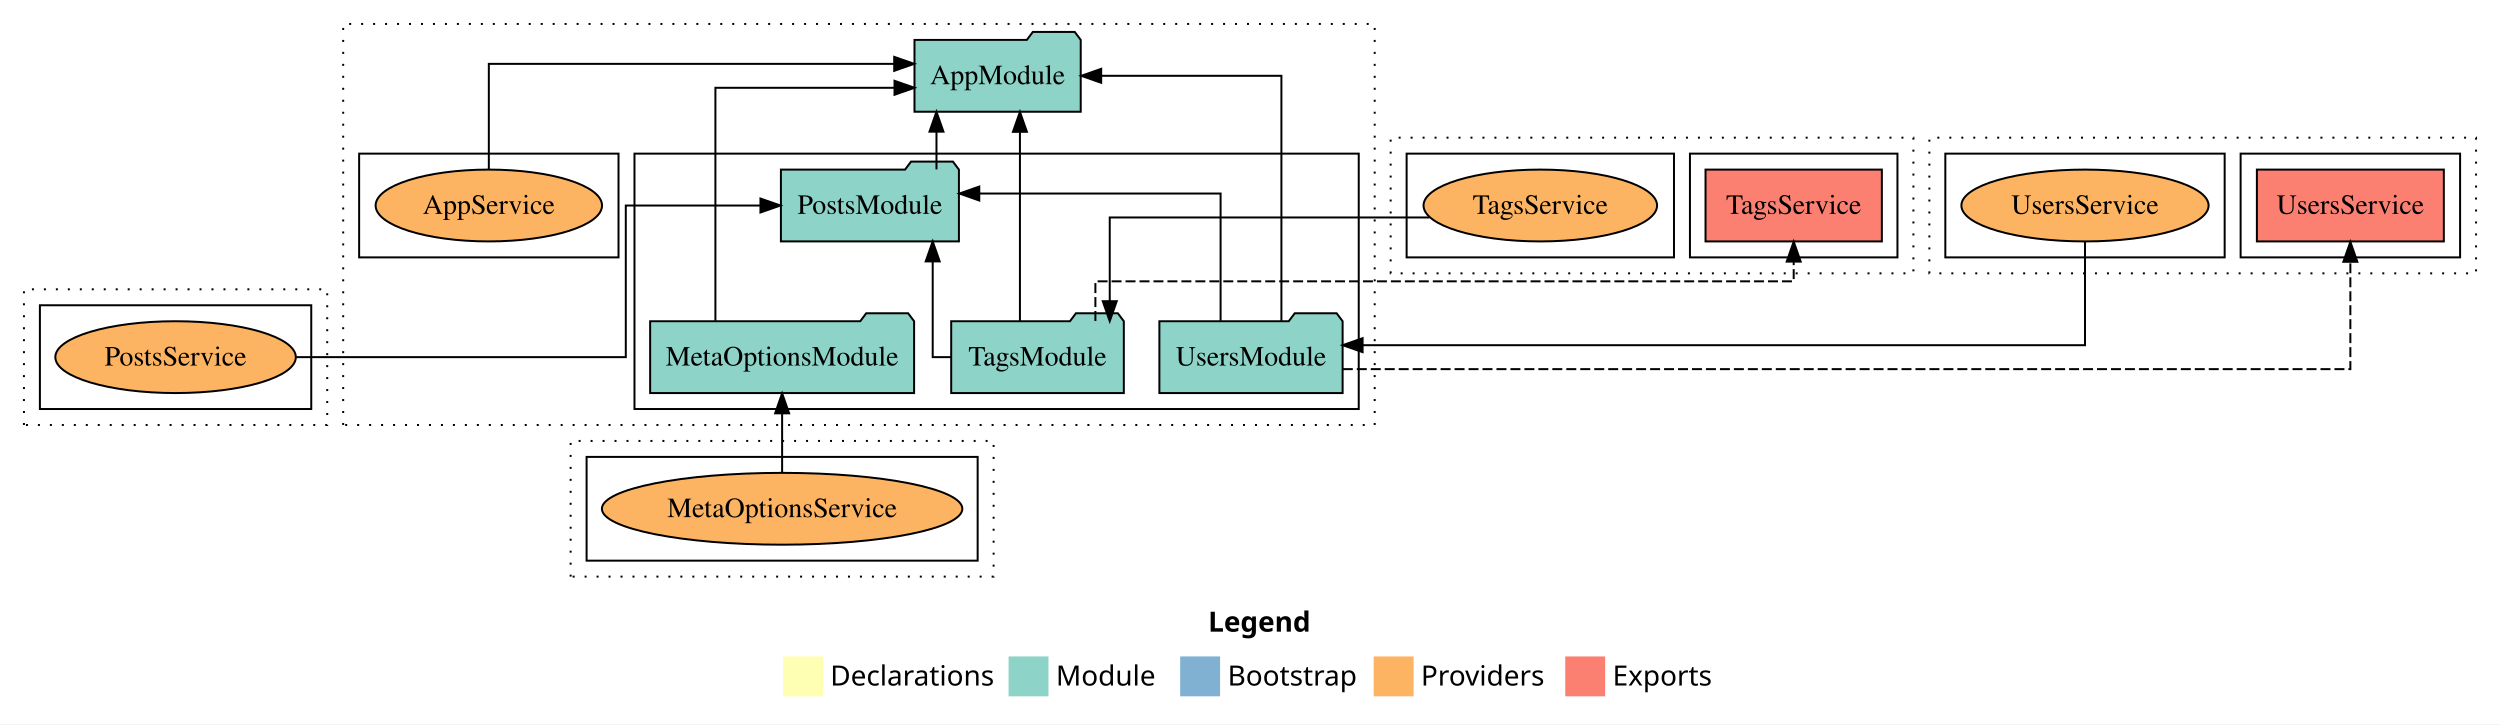
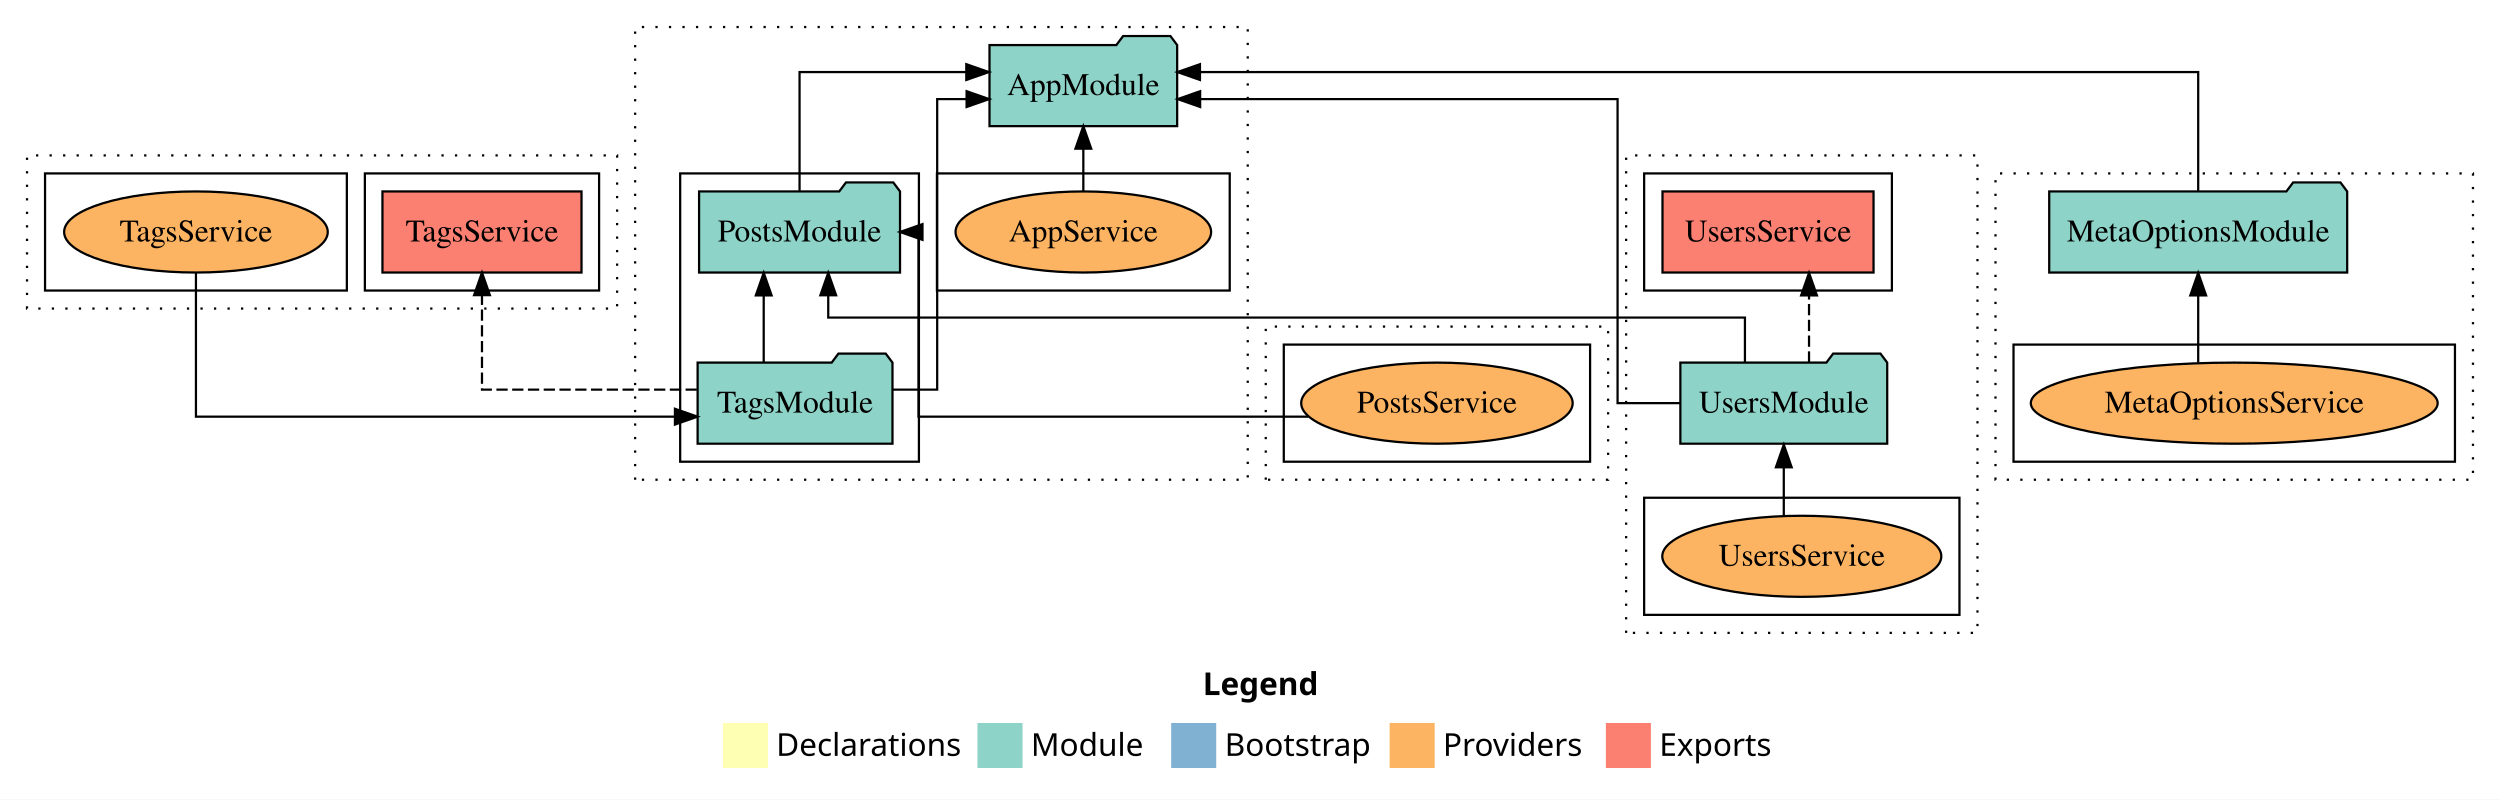
- <svg xmlns="http://www.w3.org/2000/svg" width="1253pt" height="363pt" viewBox="0.00 0.00 1253.00 363.00">
-   <g id="graph0" class="graph" transform="scale(1 1) rotate(0) translate(4 359)">
-     <polygon fill="white" stroke="transparent" points="-4,4 -4,-359 1249,-359 1249,4 -4,4" />
-     <text text-anchor="start" x="601.51" y="-42.4" font-family="Times-12" font-weight="bold" font-size="14.00">Legend</text>
-     <polygon fill="#ffffb3" stroke="transparent" points="388.5,-10 388.5,-30 408.5,-30 408.5,-10 388.5,-10" />
-     <text text-anchor="start" x="412.13" y="-15.4" font-family="Times-12" font-size="14.00">  Declarations</text>
-     <polygon fill="#8dd3c7" stroke="transparent" points="501.5,-10 501.5,-30 521.5,-30 521.5,-10 501.5,-10" />
-     <text text-anchor="start" x="525.23" y="-15.4" font-family="Times-12" font-size="14.00">  Module</text>
-     <polygon fill="#80b1d3" stroke="transparent" points="587.5,-10 587.5,-30 607.5,-30 607.5,-10 587.5,-10" />
-     <text text-anchor="start" x="611.28" y="-15.4" font-family="Times-12" font-size="14.00">  Bootstrap</text>
-     <polygon fill="#fdb462" stroke="transparent" points="684.5,-10 684.5,-30 704.5,-30 704.5,-10 684.5,-10" />
-     <text text-anchor="start" x="708.17" y="-15.4" font-family="Times-12" font-size="14.00">  Providers</text>
-     <polygon fill="#fb8072" stroke="transparent" points="780.5,-10 780.5,-30 800.5,-30 800.5,-10 780.5,-10" />
-     <text text-anchor="start" x="804.23" y="-15.4" font-family="Times-12" font-size="14.00">  Exports</text>
+ <svg xmlns="http://www.w3.org/2000/svg" width="1110pt" height="355pt" viewBox="0.00 0.00 1110.00 355.00">
+   <g id="graph0" class="graph" transform="scale(1 1) rotate(0) translate(4 351)">
+     <polygon fill="white" stroke="transparent" points="-4,4 -4,-351 1106,-351 1106,4 -4,4" />
+     <text text-anchor="start" x="530.01" y="-42.4" font-family="Times-12" font-weight="bold" font-size="14.00">Legend</text>
+     <polygon fill="#ffffb3" stroke="transparent" points="317,-10 317,-30 337,-30 337,-10 317,-10" />
+     <text text-anchor="start" x="340.63" y="-15.4" font-family="Times-12" font-size="14.00">  Declarations</text>
+     <polygon fill="#8dd3c7" stroke="transparent" points="430,-10 430,-30 450,-30 450,-10 430,-10" />
+     <text text-anchor="start" x="453.73" y="-15.4" font-family="Times-12" font-size="14.00">  Module</text>
+     <polygon fill="#80b1d3" stroke="transparent" points="516,-10 516,-30 536,-30 536,-10 516,-10" />
+     <text text-anchor="start" x="539.78" y="-15.4" font-family="Times-12" font-size="14.00">  Bootstrap</text>
+     <polygon fill="#fdb462" stroke="transparent" points="613,-10 613,-30 633,-30 633,-10 613,-10" />
+     <text text-anchor="start" x="636.67" y="-15.4" font-family="Times-12" font-size="14.00">  Providers</text>
+     <polygon fill="#fb8072" stroke="transparent" points="709,-10 709,-30 729,-30 729,-10 709,-10" />
+     <text text-anchor="start" x="732.73" y="-15.4" font-family="Times-12" font-size="14.00">  Exports</text>
+     <g id="clust7" class="cluster">
+       <polygon fill="none" stroke="black" stroke-dasharray="1,5" points="882,-138 882,-274 1094,-274 1094,-138 882,-138" />
+     </g>
+     <g id="clust12" class="cluster">
+       <polygon fill="none" stroke="black" points="890,-146 890,-198 1086,-198 1086,-146 890,-146" />
+     </g>
+     <g id="clust25" class="cluster">
+       <polygon fill="none" stroke="black" stroke-dasharray="1,5" points="718,-70 718,-282 874,-282 874,-70 718,-70" />
+     </g>
+     <g id="clust28" class="cluster">
+       <polygon fill="none" stroke="black" points="726,-222 726,-274 836,-274 836,-222 726,-222" />
+     </g>
+     <g id="clust30" class="cluster">
+       <polygon fill="none" stroke="black" points="726,-78 726,-130 866,-130 866,-78 726,-78" />
+     </g>
    <g id="clust1" class="cluster">
-       <polygon fill="none" stroke="black" stroke-dasharray="1,5" points="168,-146 168,-347 685,-347 685,-146 168,-146" />
+       <polygon fill="none" stroke="black" stroke-dasharray="1,5" points="278,-138 278,-339 550,-339 550,-138 278,-138" />
+     </g>
+     <g id="clust6" class="cluster">
+       <polygon fill="none" stroke="black" points="412,-222 412,-274 542,-274 542,-222 412,-222" />
    </g>
    <g id="clust3" class="cluster">
-       <polygon fill="none" stroke="black" points="314,-154 314,-282 677,-282 677,-154 314,-154" />
+       <polygon fill="none" stroke="black" points="298,-146 298,-274 404,-274 404,-146 298,-146" />
    </g>
-     <g id="clust6" class="cluster">
-       <polygon fill="none" stroke="black" points="176,-230 176,-282 306,-282 306,-230 176,-230" />
+     <g id="clust19" class="cluster">
+       <polygon fill="none" stroke="black" stroke-dasharray="1,5" points="8,-214 8,-282 270,-282 270,-214 8,-214" />
    </g>
-     <g id="clust7" class="cluster">
-       <polygon fill="none" stroke="black" stroke-dasharray="1,5" points="282,-70 282,-138 494,-138 494,-70 282,-70" />
+     <g id="clust22" class="cluster">
+       <polygon fill="none" stroke="black" points="158,-222 158,-274 262,-274 262,-222 158,-222" />
    </g>
-     <g id="clust12" class="cluster">
-       <polygon fill="none" stroke="black" points="290,-78 290,-130 486,-130 486,-78 290,-78" />
+     <g id="clust24" class="cluster">
+       <polygon fill="none" stroke="black" points="16,-222 16,-274 150,-274 150,-222 16,-222" />
    </g>
    <g id="clust13" class="cluster">
-       <polygon fill="none" stroke="black" stroke-dasharray="1,5" points="8,-146 8,-214 160,-214 160,-146 8,-146" />
+       <polygon fill="none" stroke="black" stroke-dasharray="1,5" points="558,-138 558,-206 710,-206 710,-138 558,-138" />
    </g>
    <g id="clust18" class="cluster">
-       <polygon fill="none" stroke="black" points="16,-154 16,-206 152,-206 152,-154 16,-154" />
-     </g>
-     <g id="clust19" class="cluster">
-       <polygon fill="none" stroke="black" stroke-dasharray="1,5" points="693,-222 693,-290 955,-290 955,-222 693,-222" />
-     </g>
-     <g id="clust22" class="cluster">
-       <polygon fill="none" stroke="black" points="843,-230 843,-282 947,-282 947,-230 843,-230" />
-     </g>
-     <g id="clust24" class="cluster">
-       <polygon fill="none" stroke="black" points="701,-230 701,-282 835,-282 835,-230 701,-230" />
-     </g>
-     <g id="clust25" class="cluster">
-       <polygon fill="none" stroke="black" stroke-dasharray="1,5" points="963,-222 963,-290 1237,-290 1237,-222 963,-222" />
-     </g>
-     <g id="clust28" class="cluster">
-       <polygon fill="none" stroke="black" points="1119,-230 1119,-282 1229,-282 1229,-230 1119,-230" />
-     </g>
-     <g id="clust30" class="cluster">
-       <polygon fill="none" stroke="black" points="971,-230 971,-282 1111,-282 1111,-230 971,-230" />
+       <polygon fill="none" stroke="black" points="566,-146 566,-198 702,-198 702,-146 566,-146" />
    </g>
    <g id="node1" class="node">
-       <polygon fill="#8dd3c7" stroke="black" points="454.15,-198 451.15,-202 430.15,-202 427.15,-198 321.85,-198 321.85,-162 454.15,-162 454.15,-198" />
-       <text text-anchor="middle" x="388" y="-175.8" font-family="Times,serif" font-size="14.00">MetaOptionsModule</text>
+       <polygon fill="#8dd3c7" stroke="black" points="1038.15,-266 1035.15,-270 1014.15,-270 1011.15,-266 905.85,-266 905.85,-230 1038.15,-230 1038.15,-266" />
+       <text text-anchor="middle" x="972" y="-243.8" font-family="Times,serif" font-size="14.00">MetaOptionsModule</text>
    </g>
    <g id="node5" class="node">
-       <polygon fill="#8dd3c7" stroke="black" points="537.66,-339 534.66,-343 513.66,-343 510.66,-339 454.34,-339 454.34,-303 537.66,-303 537.66,-339" />
-       <text text-anchor="middle" x="496" y="-316.8" font-family="Times,serif" font-size="14.00">AppModule</text>
+       <polygon fill="#8dd3c7" stroke="black" points="518.66,-331 515.66,-335 494.66,-335 491.66,-331 435.34,-331 435.34,-295 518.66,-295 518.66,-331" />
+       <text text-anchor="middle" x="477" y="-308.8" font-family="Times,serif" font-size="14.00">AppModule</text>
    </g>
    <g id="edge1" class="edge">
-       <path fill="none" stroke="black" d="M354.56,-198.21C354.56,-235.06 354.56,-315 354.56,-315 354.56,-315 444.33,-315 444.33,-315" />
-       <polygon fill="black" stroke="black" points="444.33,-318.5 454.33,-315 444.33,-311.5 444.33,-318.5" />
+       <path fill="none" stroke="black" d="M972,-266.28C972,-287.32 972,-319 972,-319 972,-319 528.78,-319 528.78,-319" />
+       <polygon fill="black" stroke="black" points="528.78,-315.5 518.78,-319 528.78,-322.5 528.78,-315.5" />
    </g>
    <g id="node2" class="node">
-       <polygon fill="#8dd3c7" stroke="black" points="476.61,-274 473.61,-278 452.61,-278 449.61,-274 387.39,-274 387.39,-238 476.61,-238 476.61,-274" />
-       <text text-anchor="middle" x="432" y="-251.8" font-family="Times,serif" font-size="14.00">PostsModule</text>
+       <polygon fill="#8dd3c7" stroke="black" points="395.61,-266 392.61,-270 371.61,-270 368.61,-266 306.39,-266 306.39,-230 395.61,-230 395.61,-266" />
+       <text text-anchor="middle" x="351" y="-243.8" font-family="Times,serif" font-size="14.00">PostsModule</text>
    </g>
    <g id="edge2" class="edge">
-       <path fill="none" stroke="black" d="M465.36,-274.11C465.36,-274.11 465.36,-292.99 465.36,-292.99" />
-       <polygon fill="black" stroke="black" points="461.86,-292.99 465.36,-302.99 468.86,-292.99 461.86,-292.99" />
+       <path fill="none" stroke="black" d="M351,-266.28C351,-287.32 351,-319 351,-319 351,-319 425.04,-319 425.04,-319" />
+       <polygon fill="black" stroke="black" points="425.04,-322.5 435.04,-319 425.04,-315.5 425.04,-322.5" />
    </g>
    <g id="node3" class="node">
-       <polygon fill="#8dd3c7" stroke="black" points="559.26,-198 556.26,-202 535.26,-202 532.26,-198 472.74,-198 472.74,-162 559.26,-162 559.26,-198" />
-       <text text-anchor="middle" x="516" y="-175.8" font-family="Times,serif" font-size="14.00">TagsModule</text>
+       <polygon fill="#8dd3c7" stroke="black" points="392.26,-190 389.26,-194 368.26,-194 365.26,-190 305.74,-190 305.74,-154 392.26,-154 392.26,-190" />
+       <text text-anchor="middle" x="349" y="-167.8" font-family="Times,serif" font-size="14.00">TagsModule</text>
    </g>
    <g id="edge7" class="edge">
-       <path fill="none" stroke="black" d="M472.62,-180C467.18,-180 463.47,-180 463.47,-180 463.47,-180 463.47,-227.99 463.47,-227.99" />
-       <polygon fill="black" stroke="black" points="459.97,-227.99 463.47,-237.99 466.97,-227.99 459.97,-227.99" />
+       <path fill="none" stroke="black" d="M335.09,-190.01C335.09,-190.01 335.09,-219.85 335.09,-219.85" />
+       <polygon fill="black" stroke="black" points="331.59,-219.85 335.09,-229.85 338.59,-219.85 331.59,-219.85" />
    </g>
    <g id="edge3" class="edge">
-       <path fill="none" stroke="black" d="M507.19,-198.14C507.19,-198.14 507.19,-292.93 507.19,-292.93" />
-       <polygon fill="black" stroke="black" points="503.69,-292.92 507.19,-302.93 510.69,-292.93 503.69,-292.92" />
+       <path fill="none" stroke="black" d="M392.48,-178C403.41,-178 412.11,-178 412.11,-178 412.11,-178 412.11,-307 412.11,-307 412.11,-307 425.17,-307 425.17,-307" />
+       <polygon fill="black" stroke="black" points="425.17,-310.5 435.17,-307 425.17,-303.5 425.17,-310.5" />
    </g>
    <g id="node9" class="node">
-       <polygon fill="#fb8072" stroke="black" points="939.19,-274 850.81,-274 850.81,-238 939.19,-238 939.19,-274" />
-       <text text-anchor="middle" x="895" y="-251.8" font-family="Times,serif" font-size="14.00">TagsService </text>
+       <polygon fill="#fb8072" stroke="black" points="254.19,-266 165.81,-266 165.81,-230 254.19,-230 254.19,-266" />
+       <text text-anchor="middle" x="210" y="-243.8" font-family="Times,serif" font-size="14.00">TagsService </text>
    </g>
    <g id="edge10" class="edge">
-       <path fill="none" stroke="black" stroke-dasharray="5,2" d="M545.01,-198.11C545.01,-207.9 545.01,-218 545.01,-218 545.01,-218 895,-218 895,-218 895,-218 895,-227.89 895,-227.89" />
-       <polygon fill="black" stroke="black" points="891.5,-227.89 895,-237.89 898.5,-227.89 891.5,-227.89" />
+       <path fill="none" stroke="black" stroke-dasharray="5,2" d="M305.4,-178C264.64,-178 210,-178 210,-178 210,-178 210,-219.97 210,-219.97" />
+       <polygon fill="black" stroke="black" points="206.5,-219.97 210,-229.97 213.5,-219.97 206.5,-219.97" />
    </g>
    <g id="node4" class="node">
-       <polygon fill="#8dd3c7" stroke="black" points="668.92,-198 665.92,-202 644.92,-202 641.92,-198 577.08,-198 577.08,-162 668.92,-162 668.92,-198" />
-       <text text-anchor="middle" x="623" y="-175.8" font-family="Times,serif" font-size="14.00">UsersModule</text>
+       <polygon fill="#8dd3c7" stroke="black" points="833.92,-190 830.92,-194 809.92,-194 806.92,-190 742.08,-190 742.08,-154 833.92,-154 833.92,-190" />
+       <text text-anchor="middle" x="788" y="-167.8" font-family="Times,serif" font-size="14.00">UsersModule</text>
    </g>
    <g id="edge8" class="edge">
-       <path fill="none" stroke="black" d="M607.76,-198.2C607.76,-222.36 607.76,-262 607.76,-262 607.76,-262 486.81,-262 486.81,-262" />
-       <polygon fill="black" stroke="black" points="486.81,-258.5 476.81,-262 486.81,-265.5 486.81,-258.5" />
+       <path fill="none" stroke="black" d="M770.75,-190.11C770.75,-199.9 770.75,-210 770.75,-210 770.75,-210 363.74,-210 363.74,-210 363.74,-210 363.74,-219.89 363.74,-219.89" />
+       <polygon fill="black" stroke="black" points="360.24,-219.89 363.74,-229.89 367.24,-219.89 360.24,-219.89" />
    </g>
    <g id="edge4" class="edge">
-       <path fill="none" stroke="black" d="M638.24,-198.14C638.24,-236.23 638.24,-321 638.24,-321 638.24,-321 547.91,-321 547.91,-321" />
-       <polygon fill="black" stroke="black" points="547.91,-317.5 537.91,-321 547.91,-324.5 547.91,-317.5" />
+       <path fill="none" stroke="black" d="M742.1,-172C727.1,-172 714.2,-172 714.2,-172 714.2,-172 714.2,-307 714.2,-307 714.2,-307 528.86,-307 528.86,-307" />
+       <polygon fill="black" stroke="black" points="528.86,-303.5 518.86,-307 528.86,-310.5 528.86,-303.5" />
    </g>
    <g id="node11" class="node">
-       <polygon fill="#fb8072" stroke="black" points="1220.85,-274 1127.15,-274 1127.15,-238 1220.85,-238 1220.85,-274" />
-       <text text-anchor="middle" x="1174" y="-251.8" font-family="Times,serif" font-size="14.00">UsersService </text>
+       <polygon fill="#fb8072" stroke="black" points="827.85,-266 734.15,-266 734.15,-230 827.85,-230 827.85,-266" />
+       <text text-anchor="middle" x="781" y="-243.8" font-family="Times,serif" font-size="14.00">UsersService </text>
    </g>
    <g id="edge12" class="edge">
-       <path fill="none" stroke="black" stroke-dasharray="5,2" d="M669.03,-174C801.46,-174 1174,-174 1174,-174 1174,-174 1174,-227.8 1174,-227.8" />
-       <polygon fill="black" stroke="black" points="1170.5,-227.8 1174,-237.8 1177.5,-227.8 1170.5,-227.8" />
+       <path fill="none" stroke="black" stroke-dasharray="5,2" d="M799.21,-190.01C799.21,-190.01 799.21,-219.85 799.21,-219.85" />
+       <polygon fill="black" stroke="black" points="795.71,-219.85 799.21,-229.85 802.71,-219.85 795.71,-219.85" />
    </g>
    <g id="node6" class="node">
-       <ellipse fill="#fdb462" stroke="black" cx="241" cy="-256" rx="56.74" ry="18" />
-       <text text-anchor="middle" x="241" y="-251.8" font-family="Times,serif" font-size="14.00">AppService</text>
+       <ellipse fill="#fdb462" stroke="black" cx="477" cy="-248" rx="56.74" ry="18" />
+       <text text-anchor="middle" x="477" y="-243.8" font-family="Times,serif" font-size="14.00">AppService</text>
    </g>
    <g id="edge5" class="edge">
-       <path fill="none" stroke="black" d="M241,-274.28C241,-295.32 241,-327 241,-327 241,-327 444.18,-327 444.18,-327" />
-       <polygon fill="black" stroke="black" points="444.18,-330.5 454.18,-327 444.18,-323.5 444.18,-330.5" />
+       <path fill="none" stroke="black" d="M477,-266.11C477,-266.11 477,-284.99 477,-284.99" />
+       <polygon fill="black" stroke="black" points="473.5,-284.99 477,-294.99 480.5,-284.99 473.5,-284.99" />
    </g>
    <g id="node7" class="node">
-       <ellipse fill="#fdb462" stroke="black" cx="388" cy="-104" rx="90.33" ry="18" />
-       <text text-anchor="middle" x="388" y="-99.8" font-family="Times,serif" font-size="14.00">MetaOptionsService</text>
+       <ellipse fill="#fdb462" stroke="black" cx="988" cy="-172" rx="90.33" ry="18" />
+       <text text-anchor="middle" x="988" y="-167.8" font-family="Times,serif" font-size="14.00">MetaOptionsService</text>
    </g>
    <g id="edge6" class="edge">
-       <path fill="none" stroke="black" d="M388,-122.01C388,-122.01 388,-151.85 388,-151.85" />
-       <polygon fill="black" stroke="black" points="384.5,-151.85 388,-161.85 391.5,-151.85 384.5,-151.85" />
+       <path fill="none" stroke="black" d="M972,-190.01C972,-190.01 972,-219.85 972,-219.85" />
+       <polygon fill="black" stroke="black" points="968.5,-219.85 972,-229.85 975.5,-219.85 968.5,-219.85" />
    </g>
    <g id="node8" class="node">
-       <ellipse fill="#fdb462" stroke="black" cx="84" cy="-180" rx="60.27" ry="18" />
-       <text text-anchor="middle" x="84" y="-175.8" font-family="Times,serif" font-size="14.00">PostsService</text>
+       <ellipse fill="#fdb462" stroke="black" cx="634" cy="-172" rx="60.27" ry="18" />
+       <text text-anchor="middle" x="634" y="-167.8" font-family="Times,serif" font-size="14.00">PostsService</text>
    </g>
    <g id="edge9" class="edge">
-       <path fill="none" stroke="black" d="M144.47,-180C211.31,-180 309.65,-180 309.65,-180 309.65,-180 309.65,-256 309.65,-256 309.65,-256 377.14,-256 377.14,-256" />
-       <polygon fill="black" stroke="black" points="377.14,-259.5 387.14,-256 377.14,-252.5 377.14,-259.5" />
+       <path fill="none" stroke="black" d="M576.81,-166C508.64,-166 403.83,-166 403.83,-166 403.83,-166 403.83,-248 403.83,-248 403.83,-248 403.01,-248 403.01,-248" />
+       <polygon fill="black" stroke="black" points="405.58,-244.5 395.58,-248 405.58,-251.5 405.58,-244.5" />
    </g>
    <g id="node10" class="node">
-       <ellipse fill="#fdb462" stroke="black" cx="768" cy="-256" rx="58.53" ry="18" />
-       <text text-anchor="middle" x="768" y="-251.8" font-family="Times,serif" font-size="14.00">TagsService</text>
+       <ellipse fill="#fdb462" stroke="black" cx="83" cy="-248" rx="58.53" ry="18" />
+       <text text-anchor="middle" x="83" y="-243.8" font-family="Times,serif" font-size="14.00">TagsService</text>
    </g>
    <g id="edge11" class="edge">
-       <path fill="none" stroke="black" d="M712.43,-250C648.48,-250 552.2,-250 552.2,-250 552.2,-250 552.2,-208.03 552.2,-208.03" />
-       <polygon fill="black" stroke="black" points="555.7,-208.03 552.2,-198.03 548.7,-208.03 555.7,-208.03" />
+       <path fill="none" stroke="black" d="M83,-229.8C83,-205.64 83,-166 83,-166 83,-166 295.67,-166 295.67,-166" />
+       <polygon fill="black" stroke="black" points="295.67,-169.5 305.67,-166 295.67,-162.5 295.67,-169.5" />
    </g>
    <g id="node12" class="node">
-       <ellipse fill="#fdb462" stroke="black" cx="1041" cy="-256" rx="61.95" ry="18" />
-       <text text-anchor="middle" x="1041" y="-251.8" font-family="Times,serif" font-size="14.00">UsersService</text>
+       <ellipse fill="#fdb462" stroke="black" cx="796" cy="-104" rx="61.95" ry="18" />
+       <text text-anchor="middle" x="796" y="-99.8" font-family="Times,serif" font-size="14.00">UsersService</text>
    </g>
    <g id="edge13" class="edge">
-       <path fill="none" stroke="black" d="M1041,-237.97C1041,-217.23 1041,-186 1041,-186 1041,-186 678.93,-186 678.93,-186" />
-       <polygon fill="black" stroke="black" points="678.93,-182.5 668.93,-186 678.93,-189.5 678.93,-182.5" />
+       <path fill="none" stroke="black" d="M788,-121.87C788,-121.87 788,-143.54 788,-143.54" />
+       <polygon fill="black" stroke="black" points="784.5,-143.54 788,-153.54 791.5,-143.54 784.5,-143.54" />
    </g>
  </g>
</svg>
